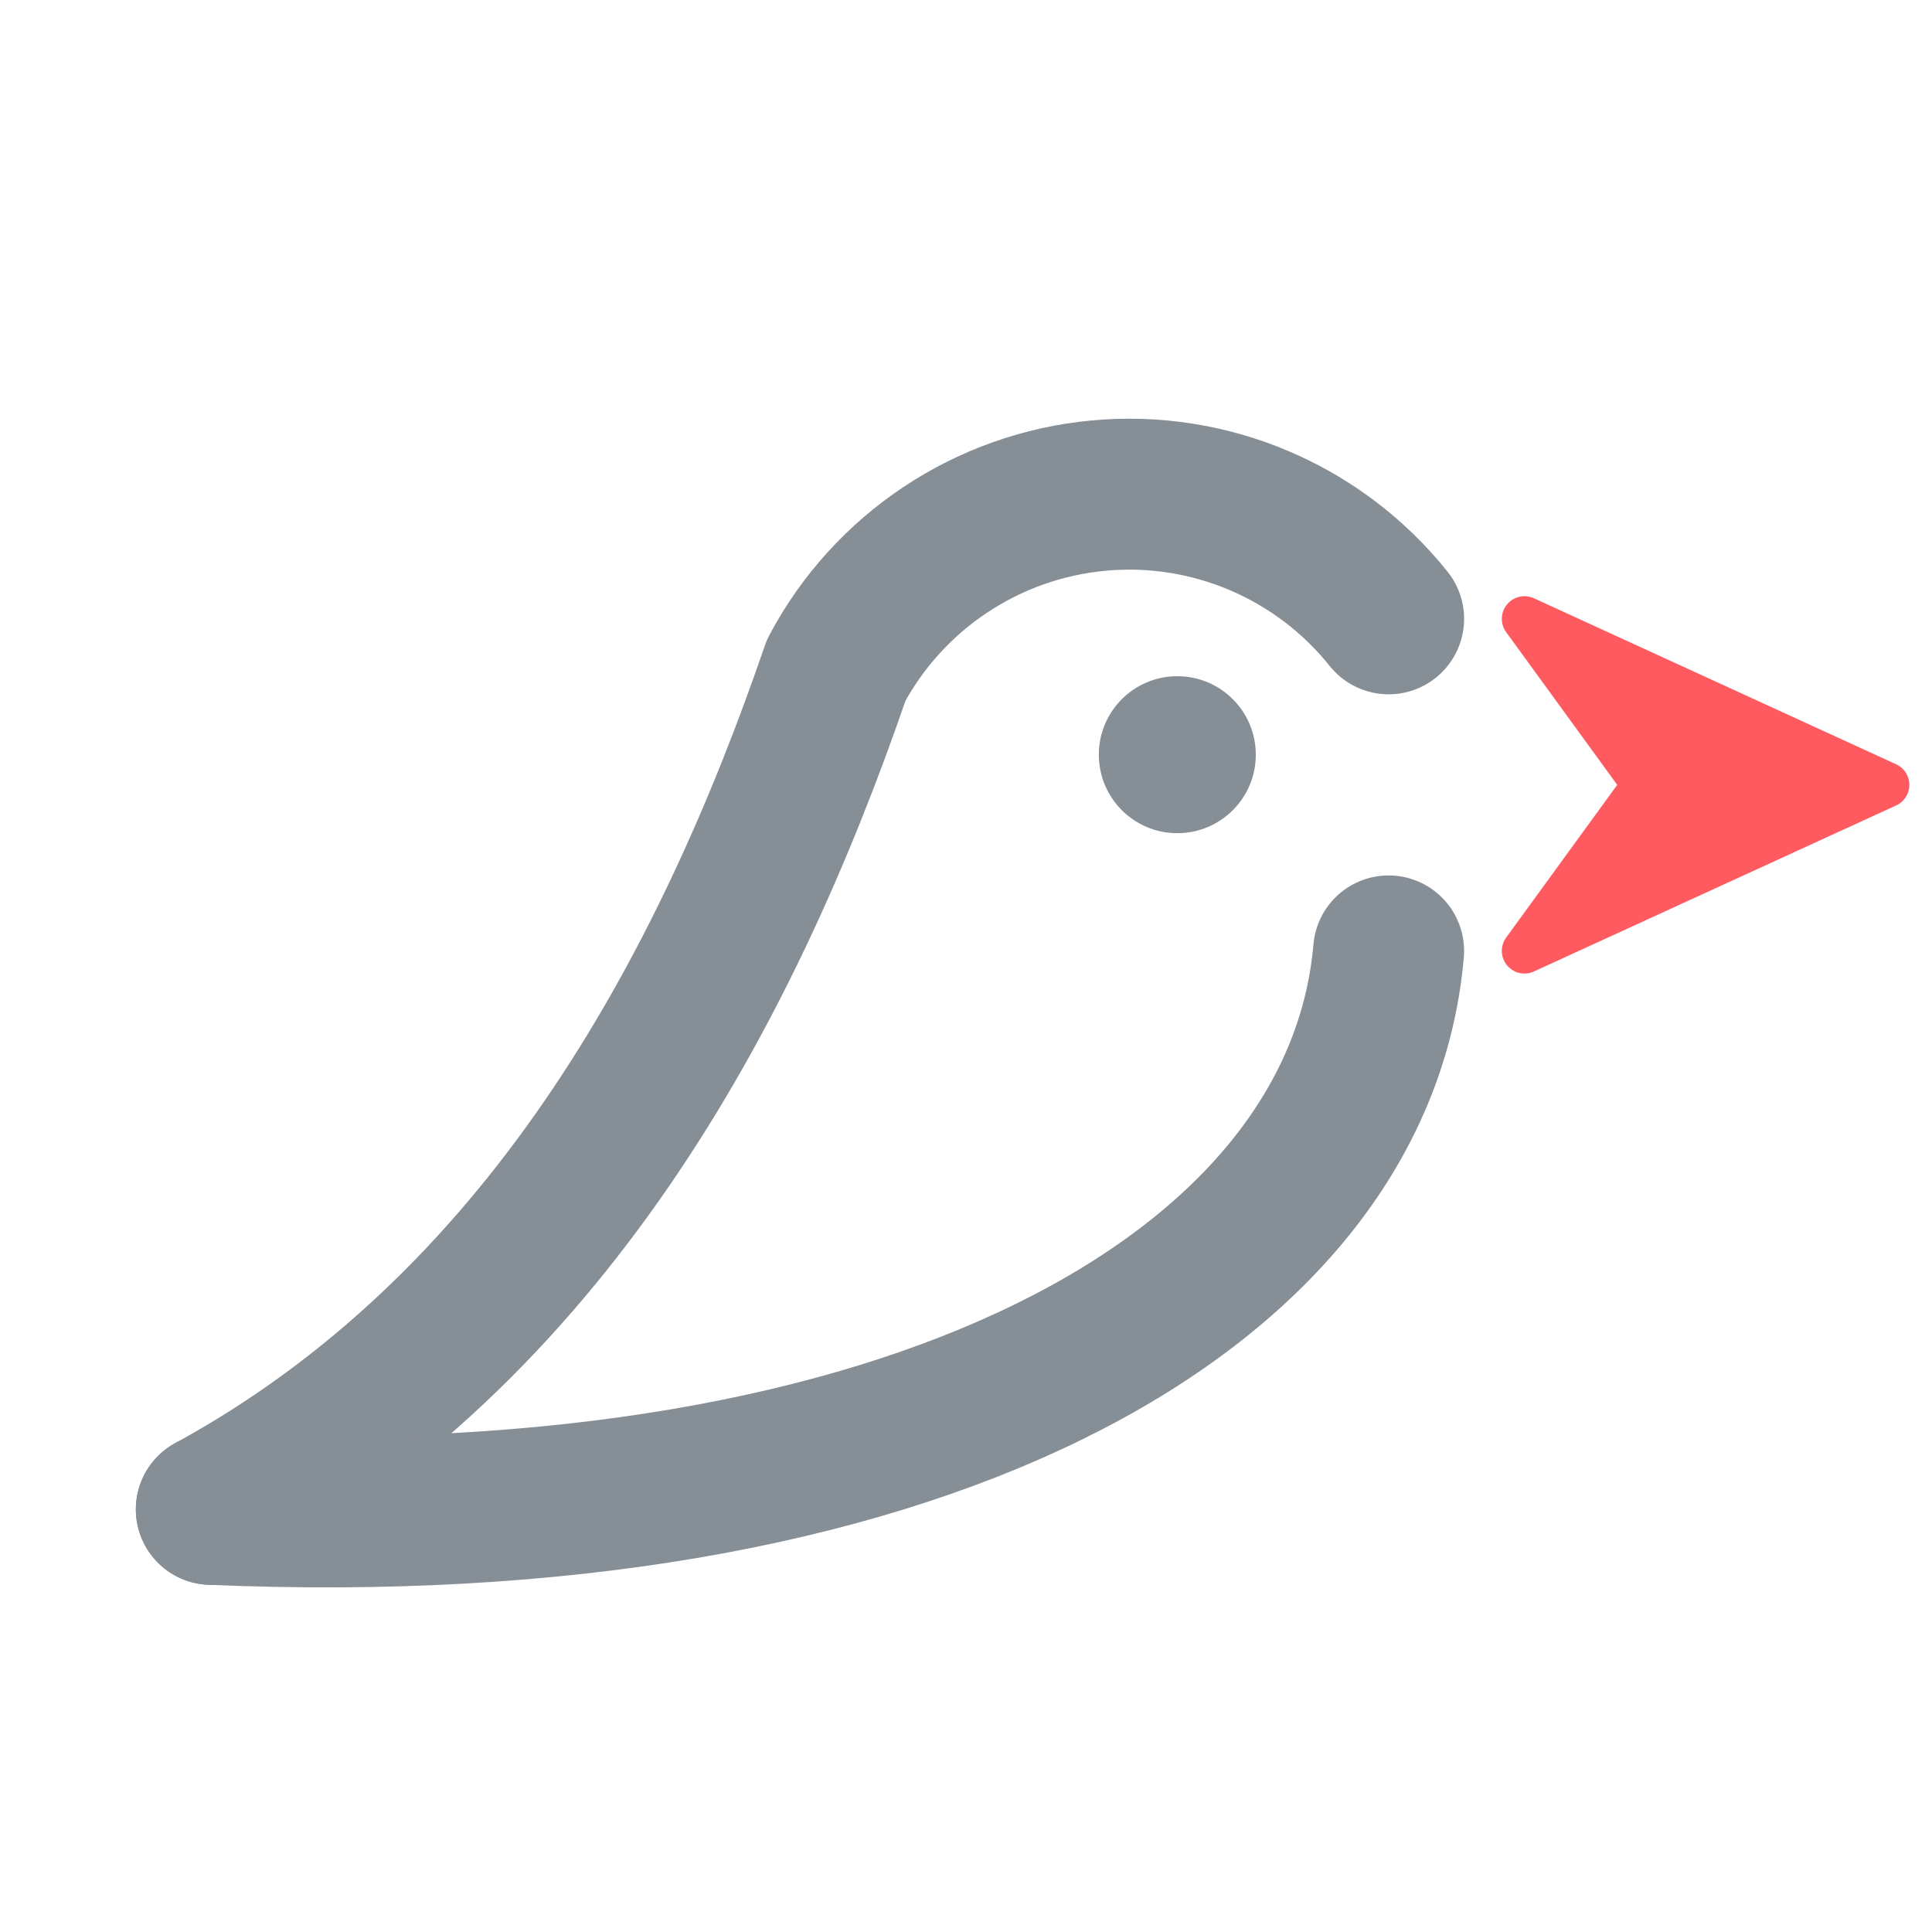
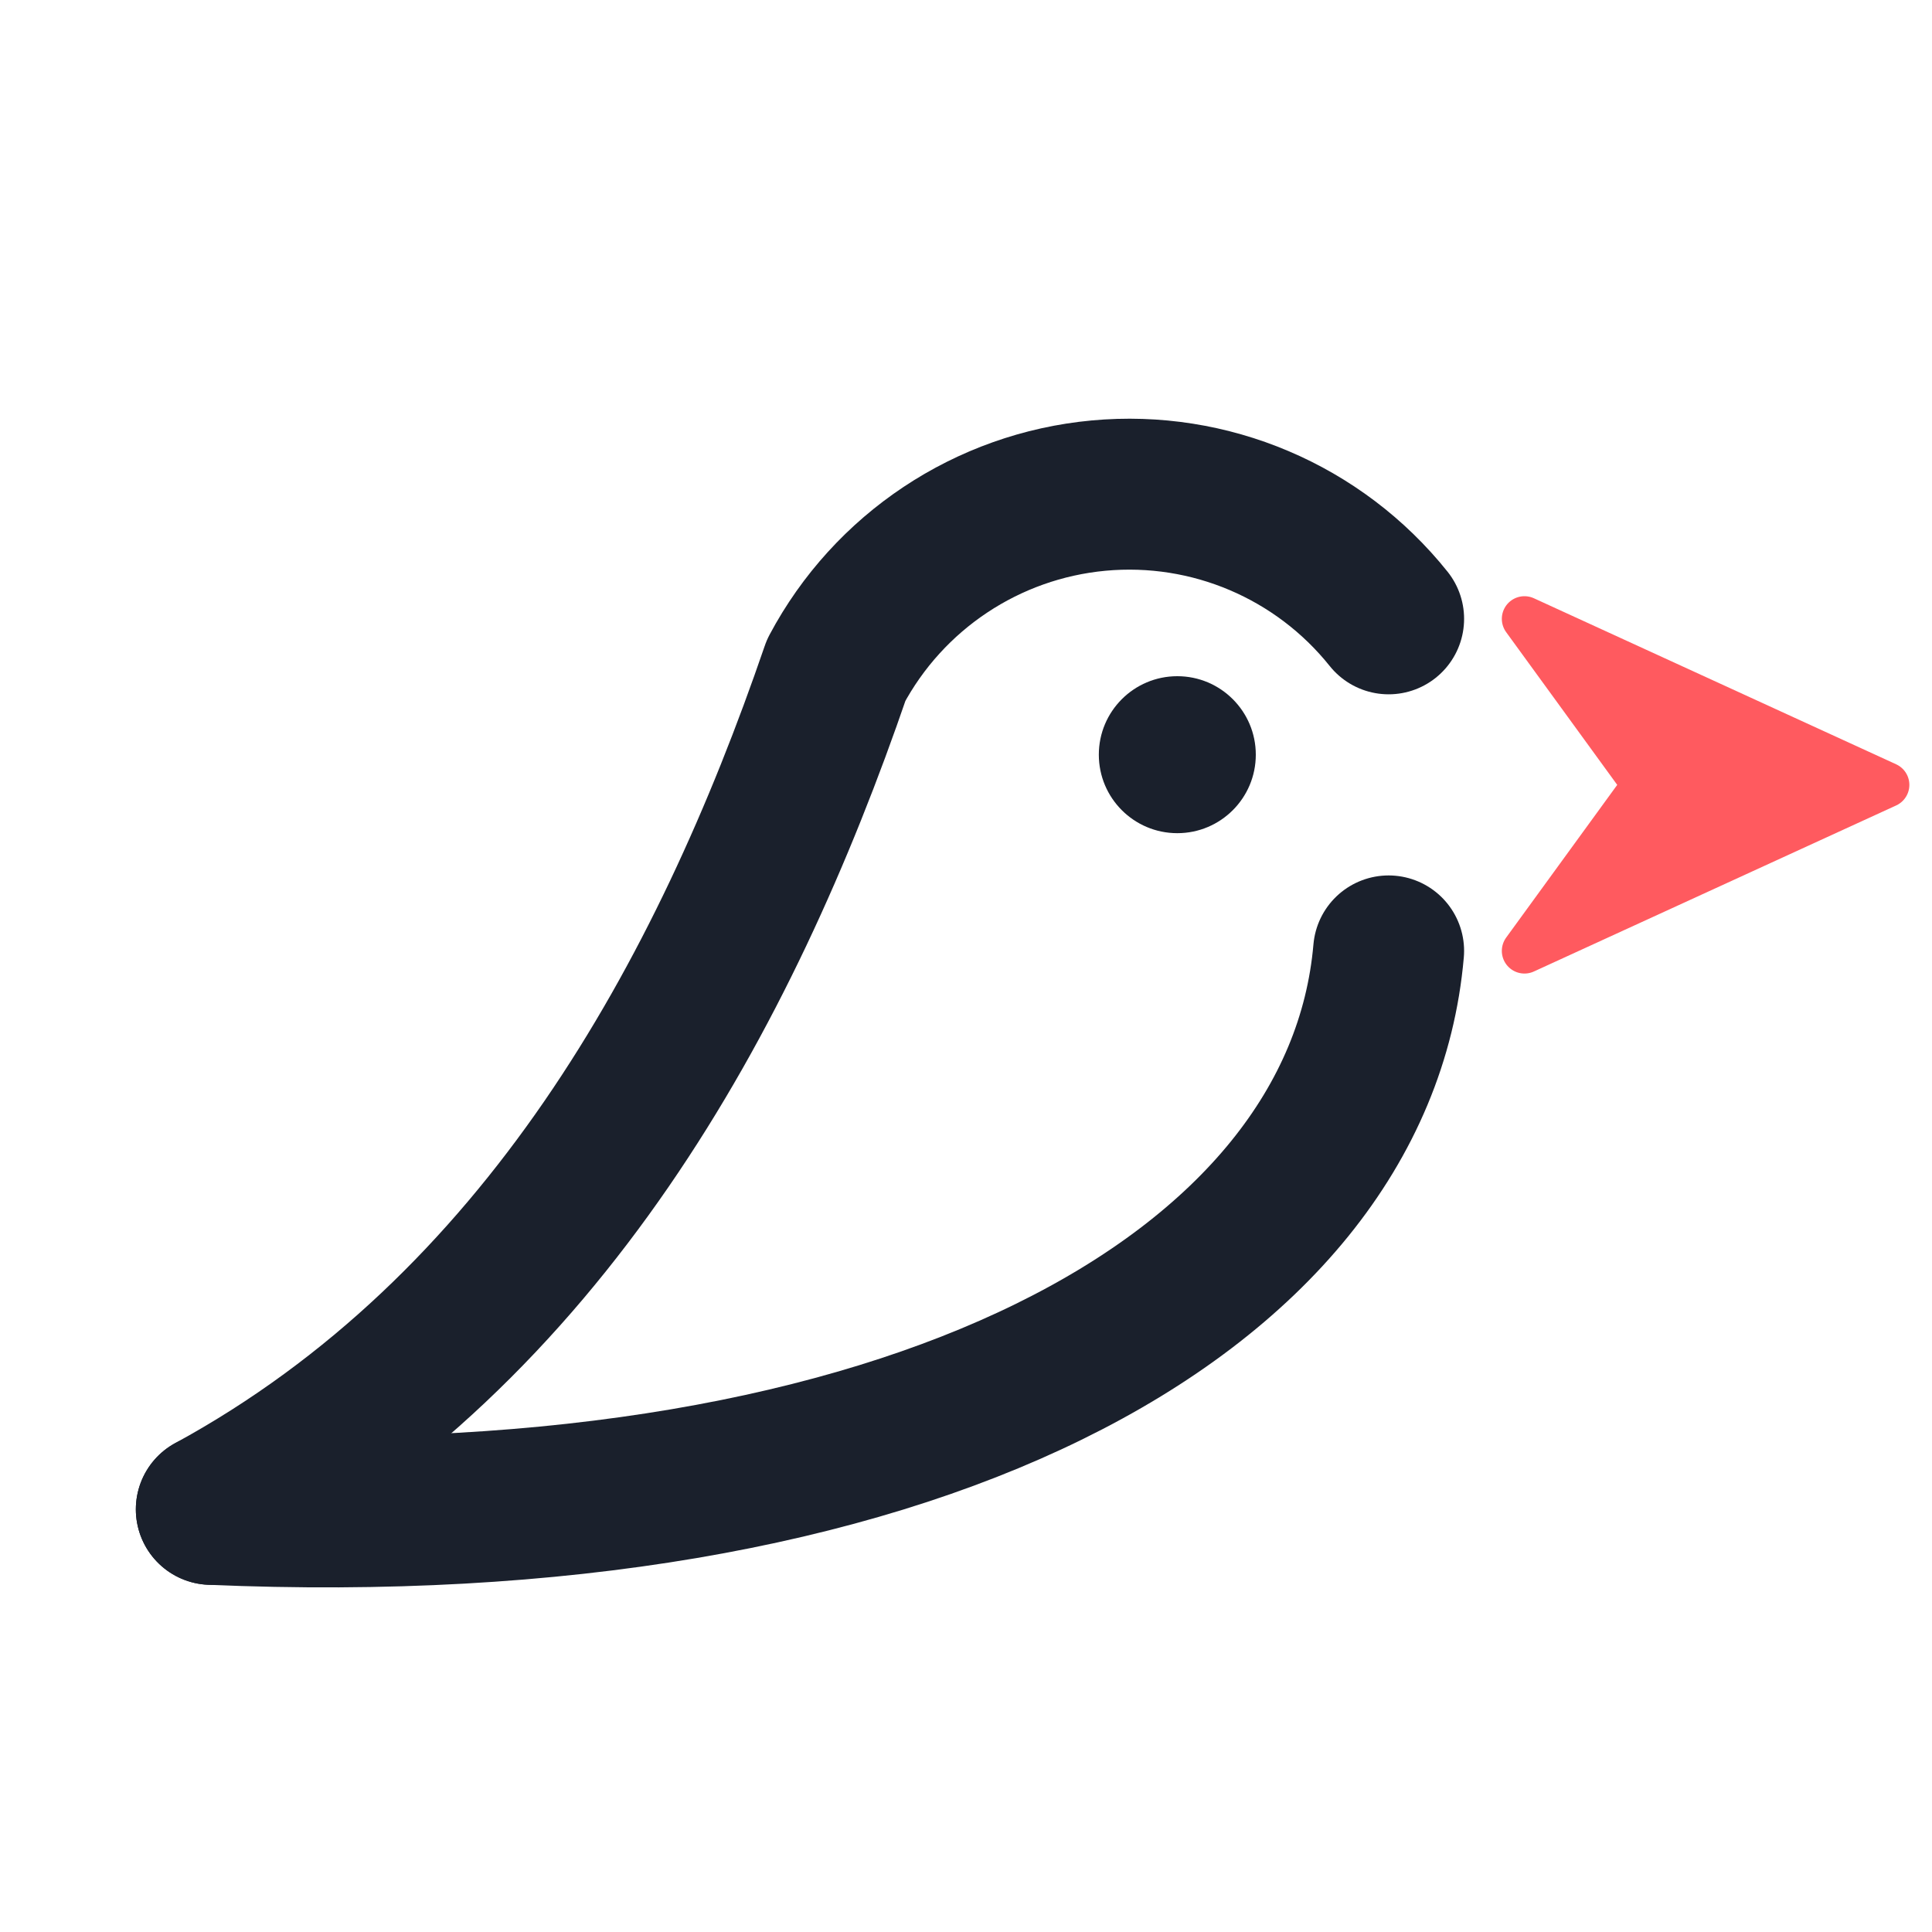
<svg xmlns="http://www.w3.org/2000/svg" viewBox="0 0 64 64" role="img" aria-labelledby="brb-logo-title">
  <g transform="translate(0 2)">
-     <g fill="none" stroke="#868e96" stroke-width="5" stroke-linecap="round" stroke-linejoin="round">
+     <g fill="none" stroke="#1a202c" stroke-width="5" stroke-linecap="round" stroke-linejoin="round">
      <path d="M46 18.5 A11 11 0 0 0 27.7 20.2 C 24 31 18 42 7 48" />
      <path d="M46 29.5 C 45 41 30 49 7 48" />
    </g>
-     <circle cx="39" cy="23" r="2.6" fill="#868e96" />
+     <circle cx="39" cy="23" r="2.6" fill="#1a202c" />
    <path d="M62.5 24 L50.5 18.5 L54.5 24 L50.5 29.5 Z" fill="#ff5a5f" stroke="#ff5a5f" stroke-width="1.5" stroke-linejoin="round" />
  </g>
</svg>
